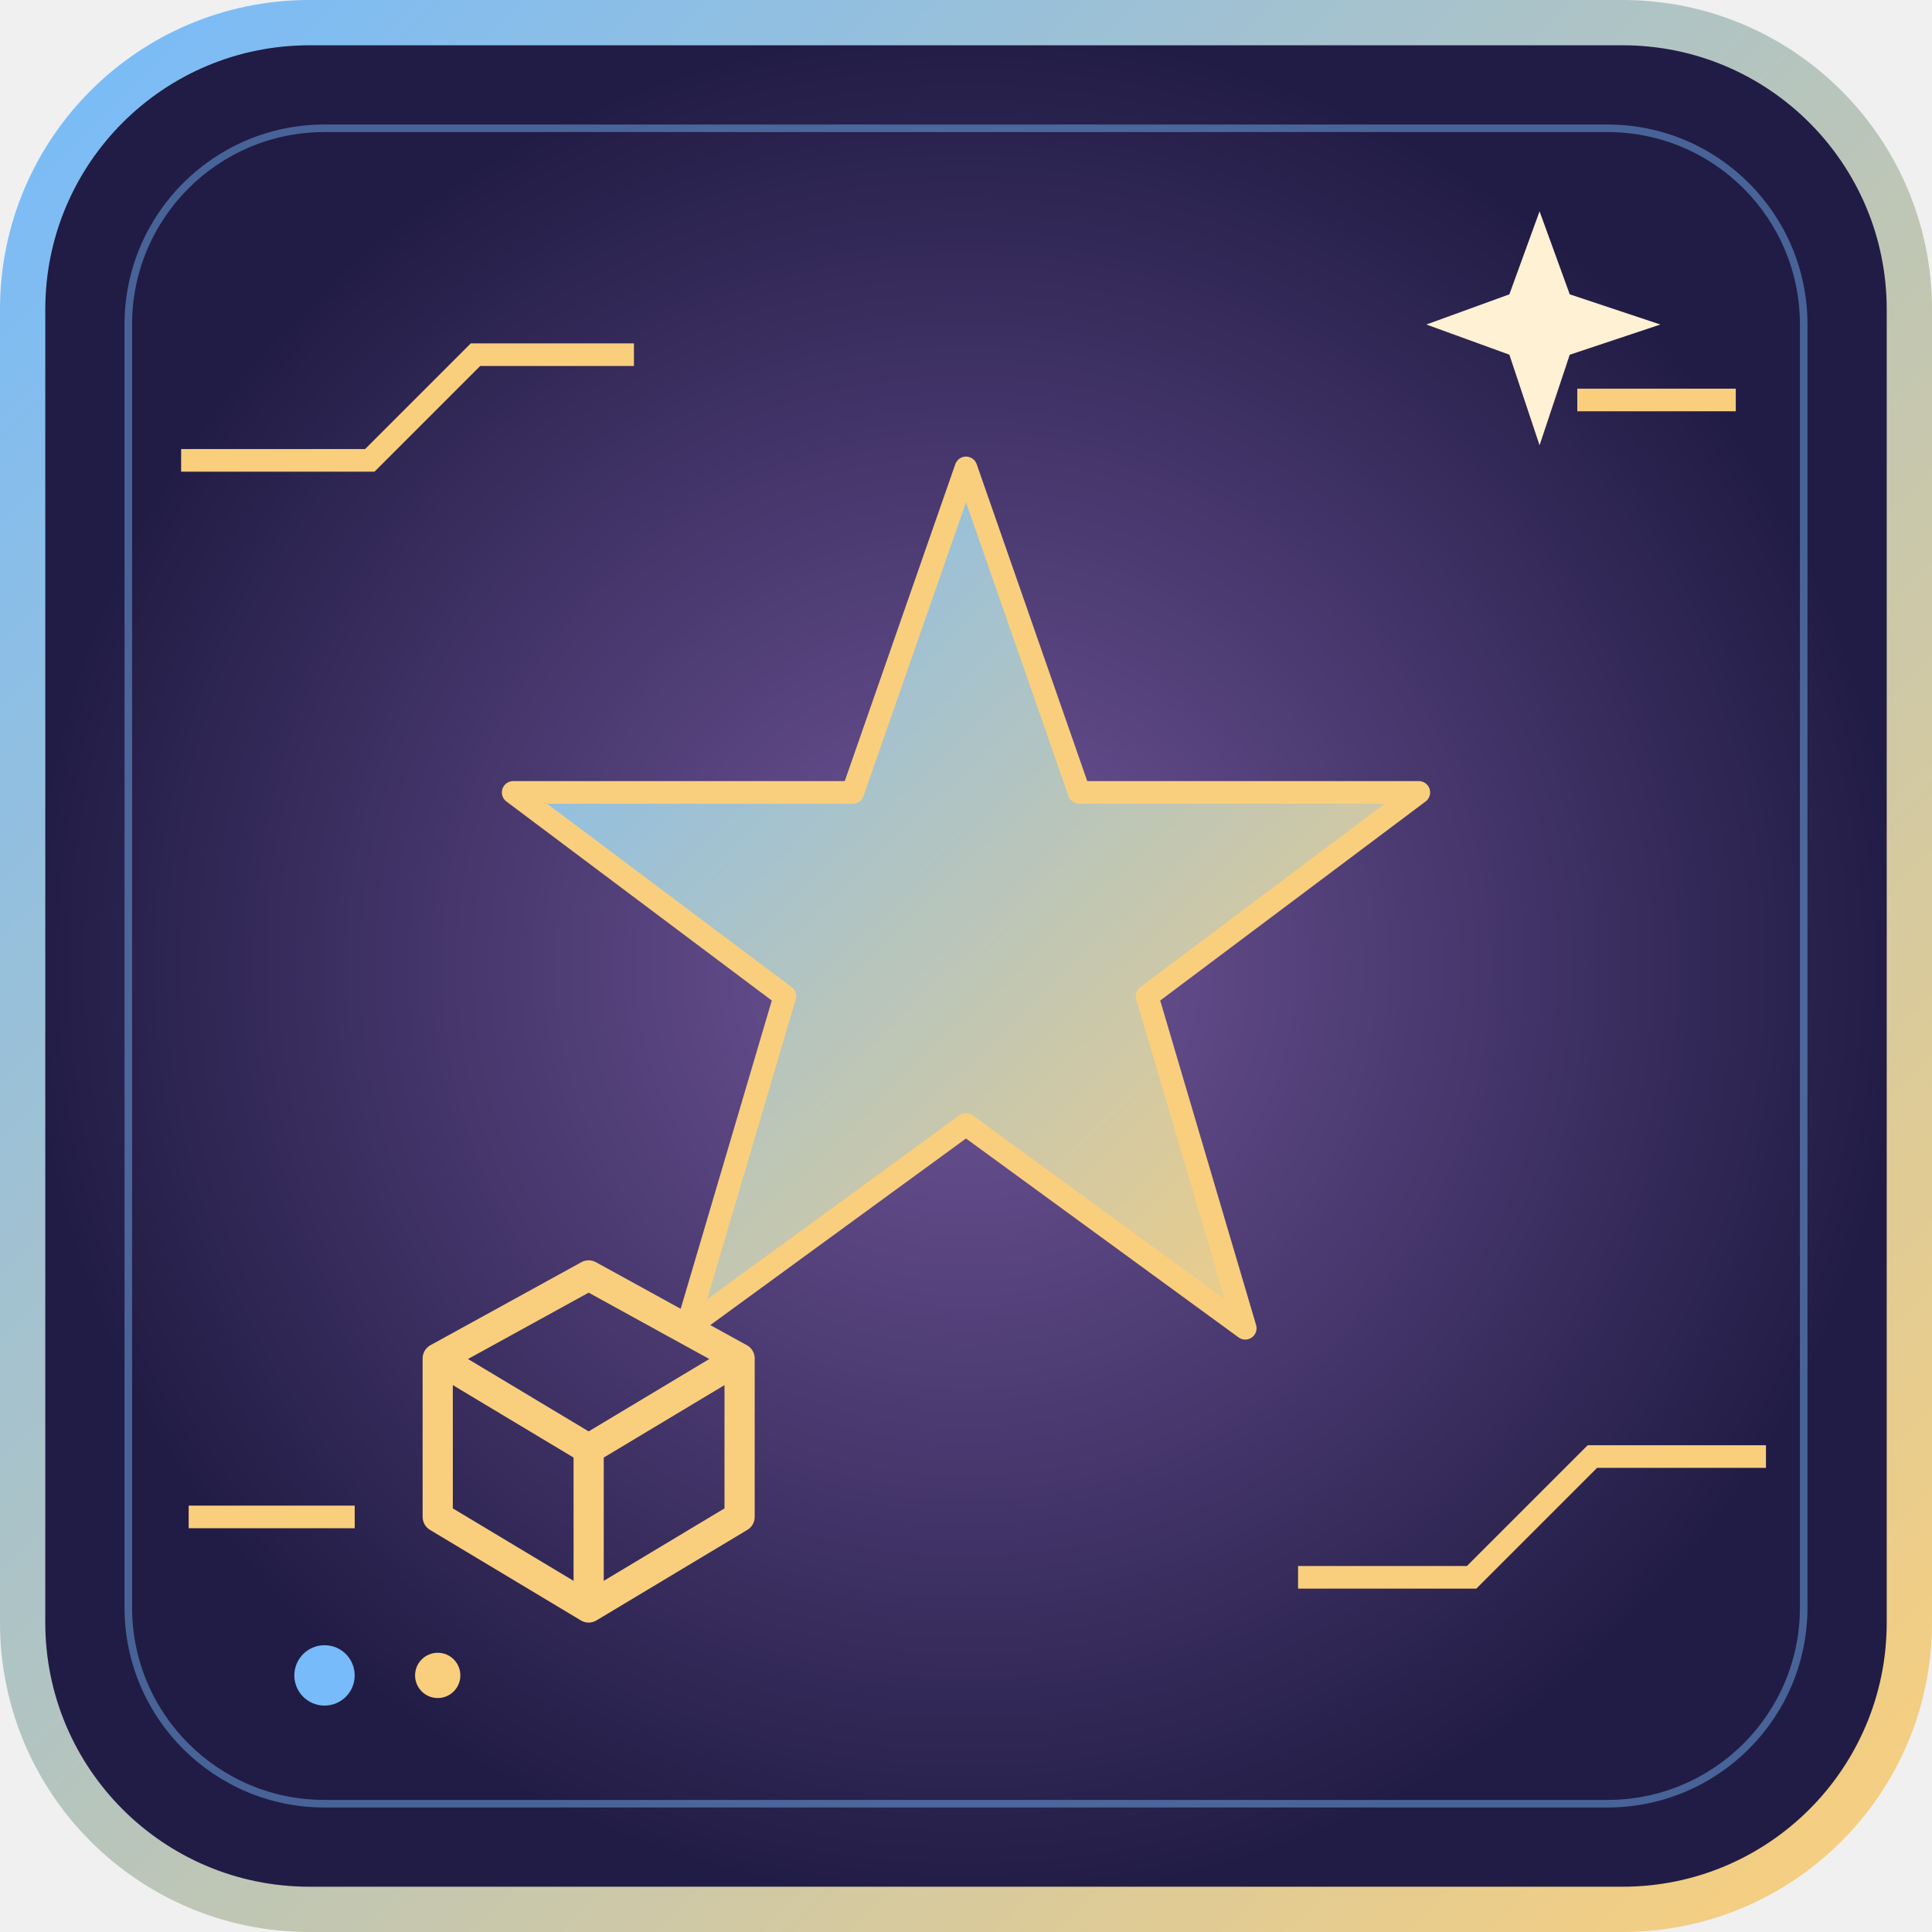
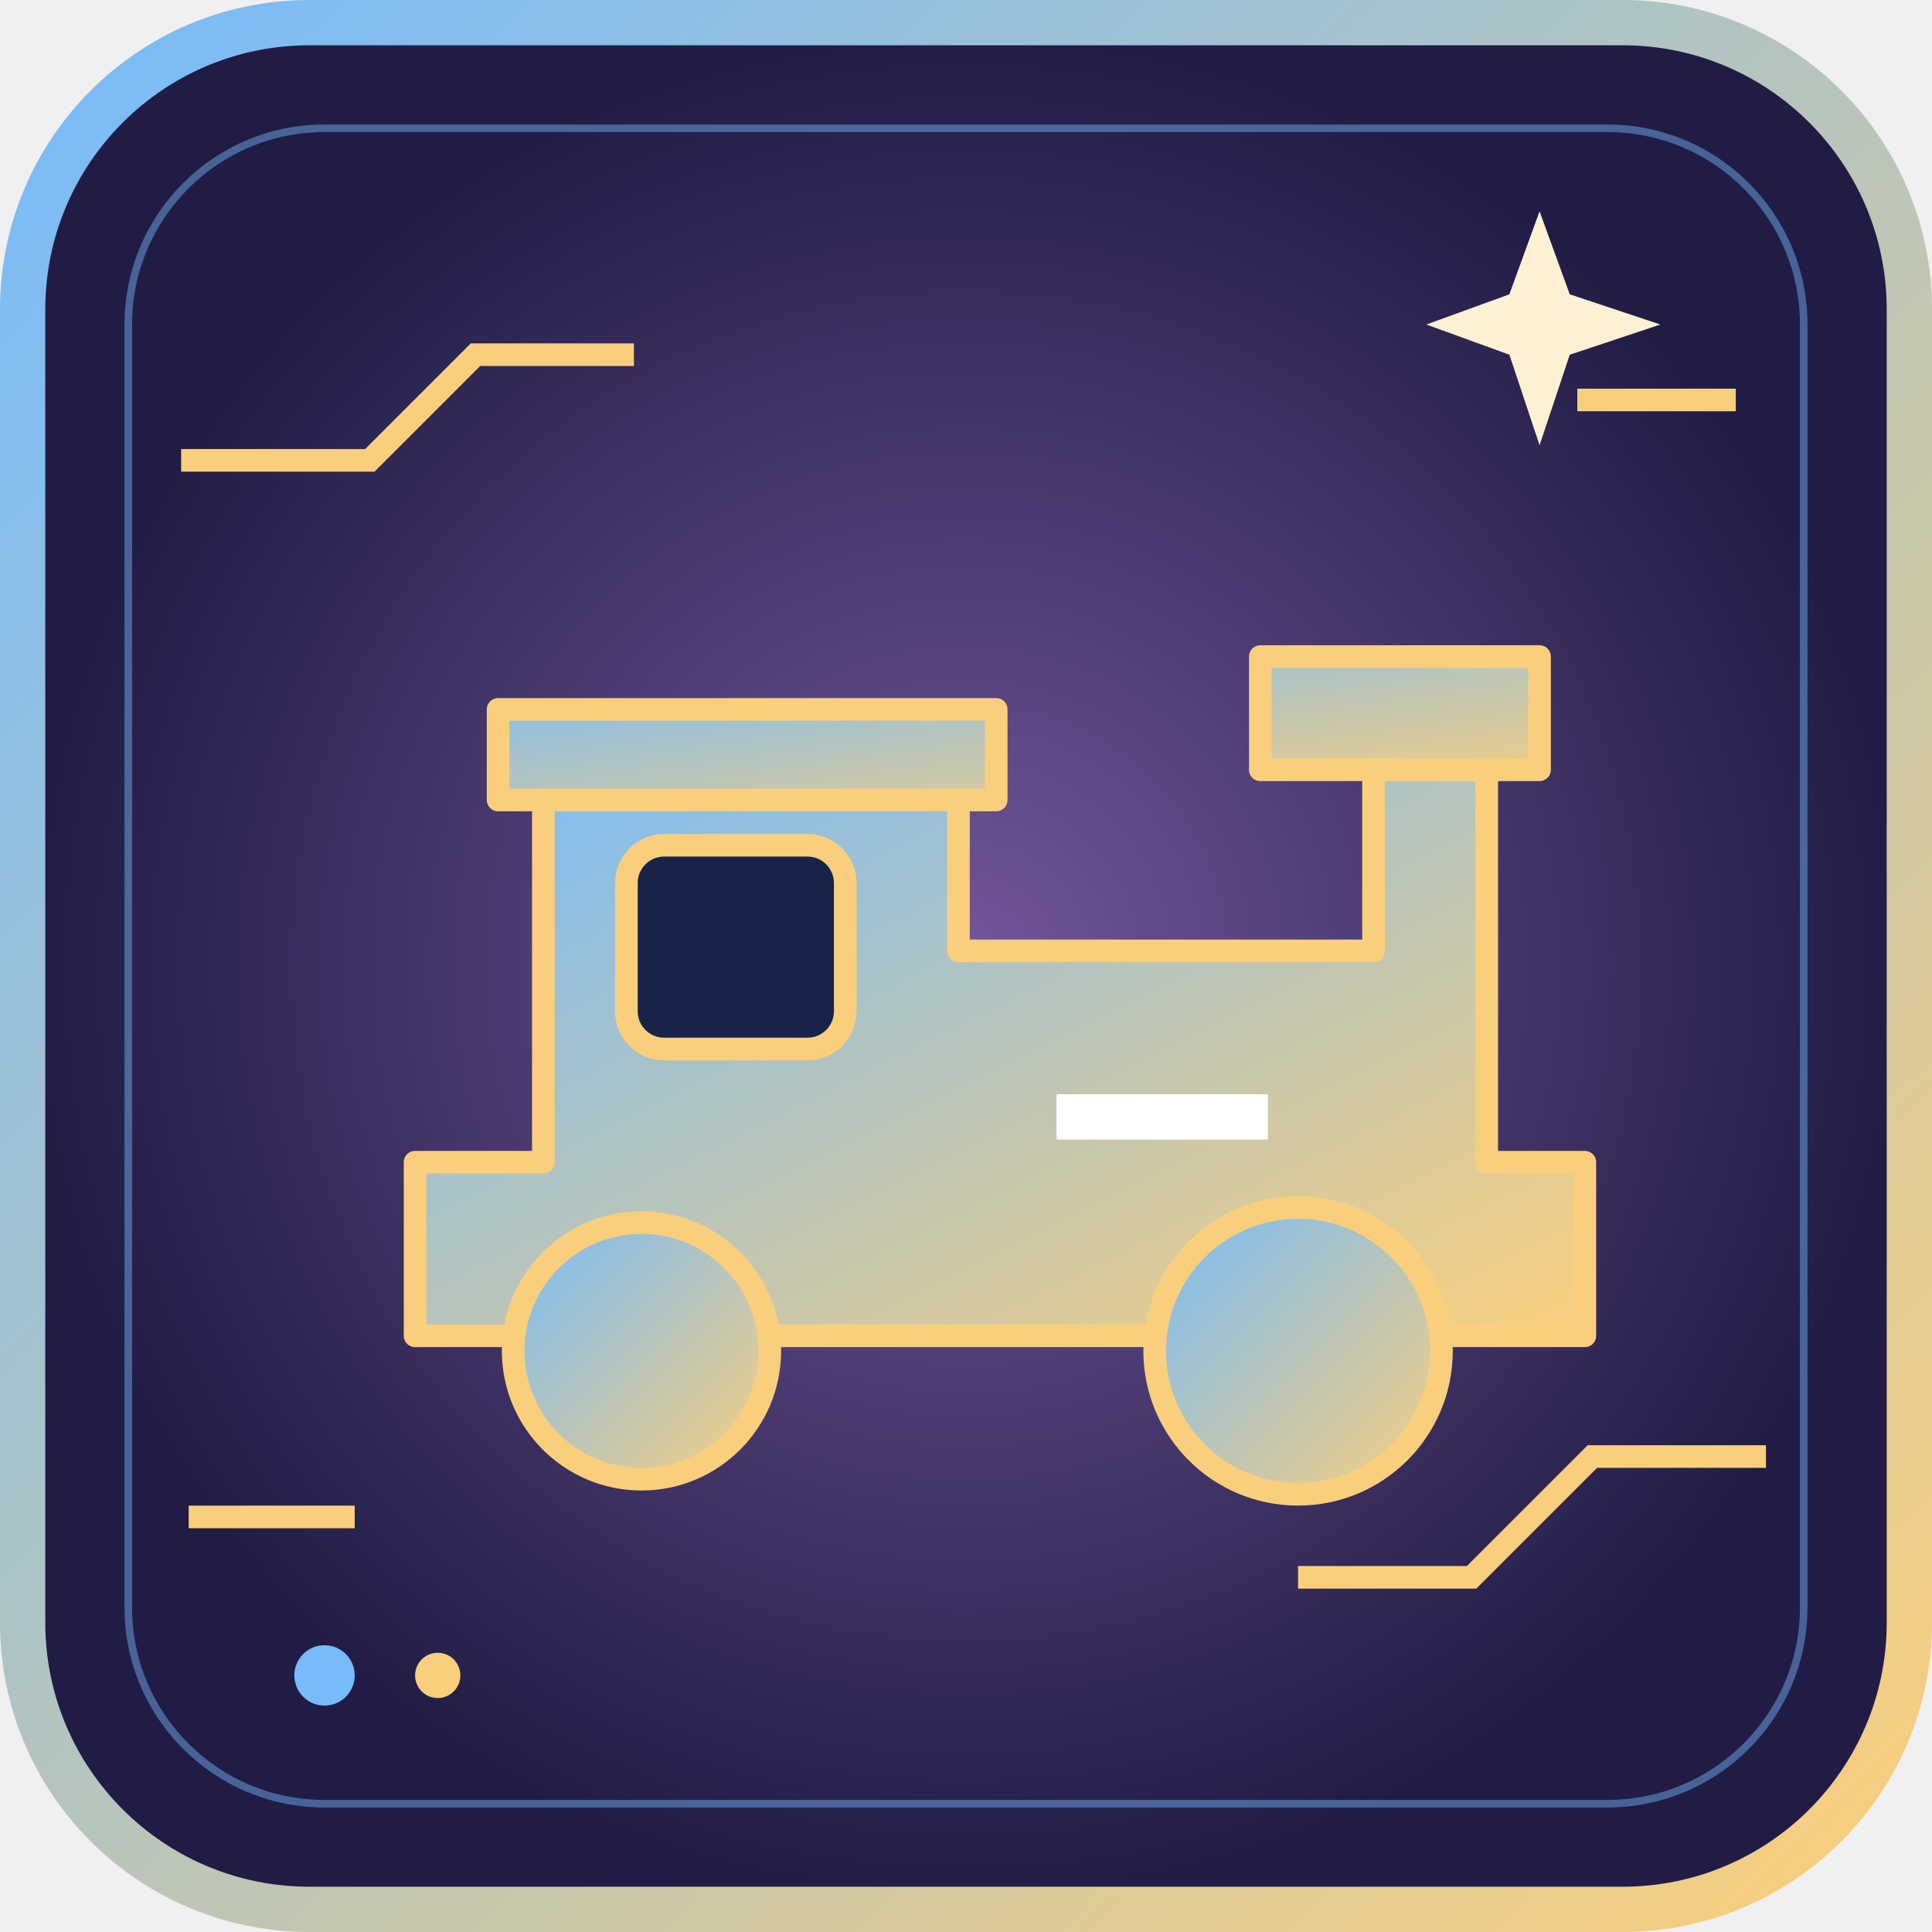
<svg xmlns="http://www.w3.org/2000/svg" viewBox="0 0 256 256">
  <defs>
    <linearGradient id="g" x2="1" y2="1">
      <stop stop-color="#77bbfa" />
      <stop offset="1" stop-color="#f9cf7d" />
    </linearGradient>
    <radialGradient id="bg">
      <stop stop-color="#72569a" />
      <stop offset="1" stop-color="#211c45" />
    </radialGradient>
  </defs>
  <rect x="3" y="3" width="250" height="250" rx="38" fill="url(#bg)" stroke="url(#g)" stroke-width="6" />
  <rect x="17" y="17" width="222" height="222" rx="26" fill="none" stroke="#77bbfa" opacity=".45" />
  <path d="M24 61H49L63 47H84M172 209H195L211 193H234M25 201H47M209 53H230" fill="none" stroke="#f9cf7d" stroke-width="3" />
  <g fill="url(#g)" stroke="#f9cf7d" stroke-width="3" stroke-linejoin="round">
-     <path d="M128 62L143 105L188 105L152 132L165 176L128 149L91 176L104 132L68 105L113 105Z" />
-     <path d="M58 180L78 169L98 180L78 192Z M58 180V201L78 213L98 201V180M78 192V213" fill="none" stroke-width="4" />
+     <path d="M55 154h17v-55h55v27h55v-27h15v55h13v23H55z" />
+     <path d="M66 94h66v12H66zM167 87h37v15h-37z" />
+     <rect x="83" y="112" width="29" height="27" rx="5" fill="#18234a" />
+     <circle cx="85" cy="179" r="17" />
+     <circle cx="172" cy="179" r="19" />
+     <path d="M140 148h28" stroke="#fff" stroke-width="6" />
  </g>
  <path d="M204 28L208 39L220 43L208 47L204 59L200 47L189 43L200 39Z" fill="#fff2d4" />
  <circle cx="43" cy="222" r="4" fill="#77bbfa" />
  <circle cx="58" cy="222" r="3" fill="#f9cf7d" />
</svg>
